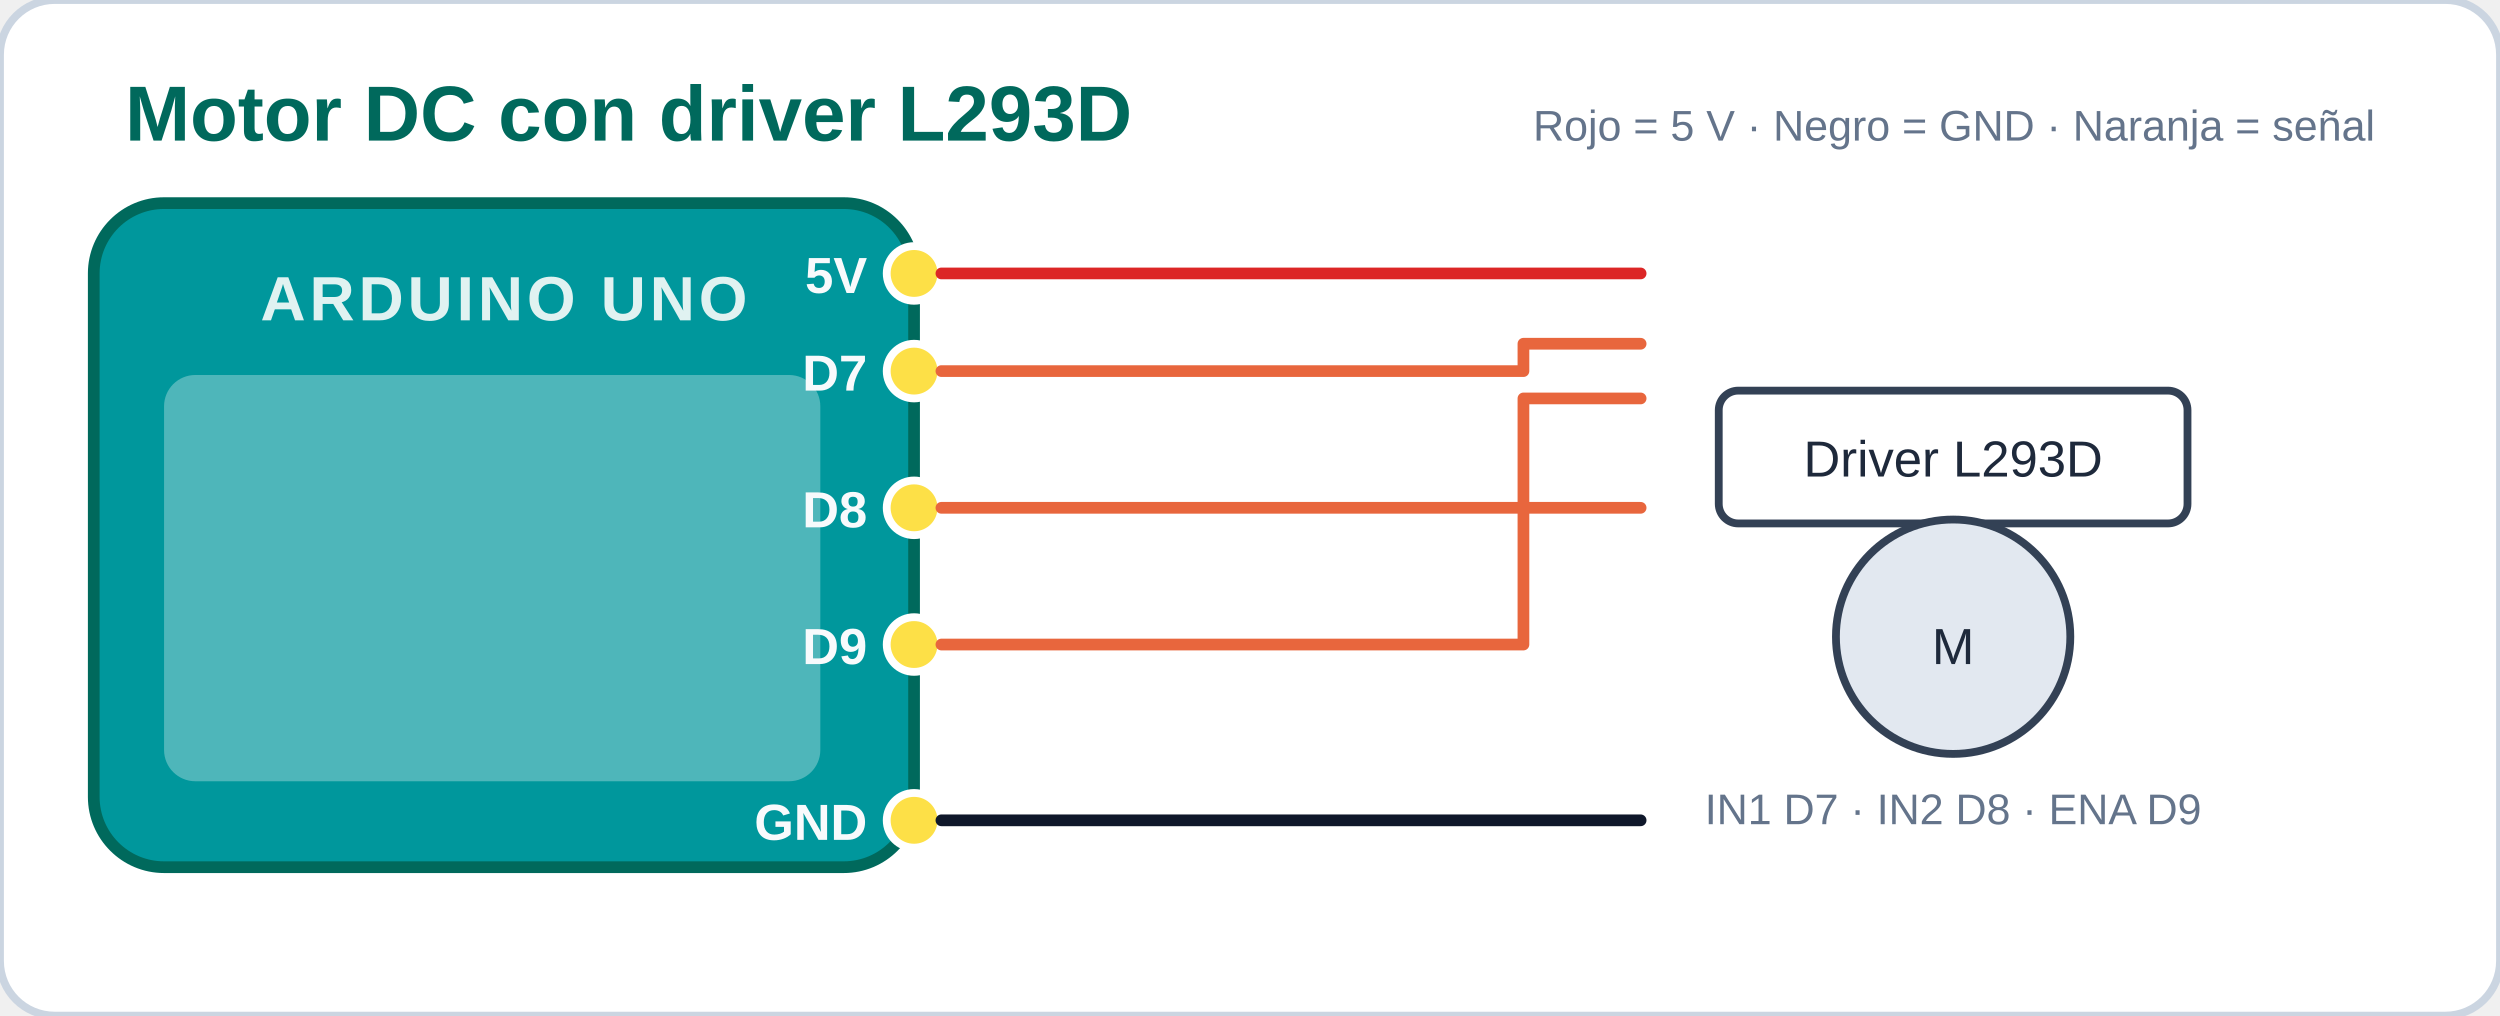
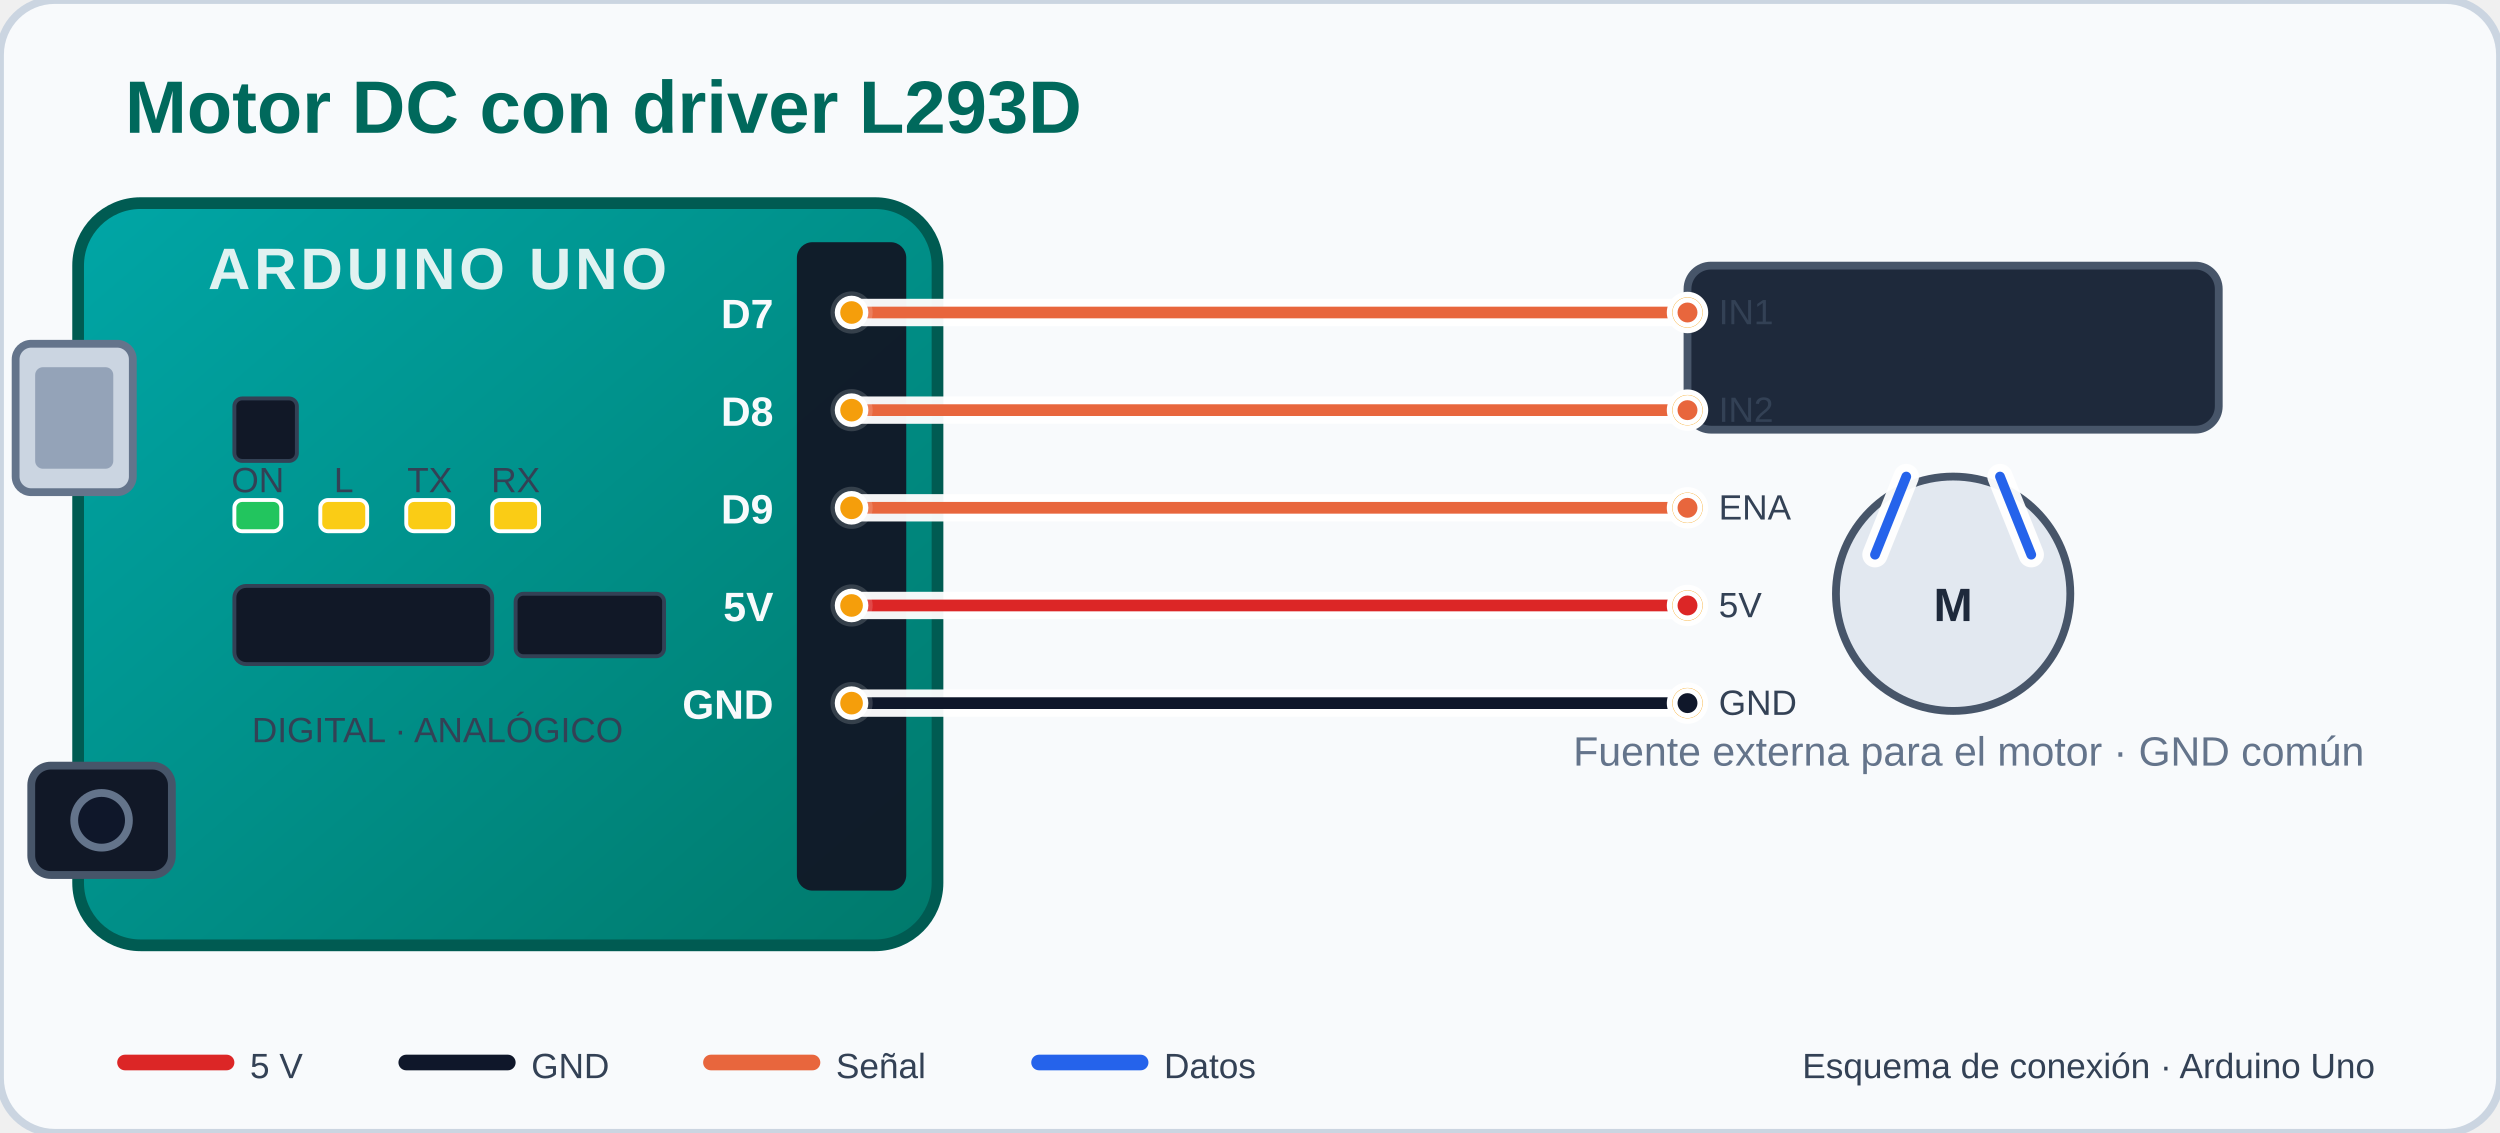
- <svg xmlns="http://www.w3.org/2000/svg" viewBox="0 0 640 260" role="img" aria-label="Motor DC con driver L293D">
+ <svg xmlns="http://www.w3.org/2000/svg" width="640" height="290" viewBox="0 0 640 290" role="img" aria-label="Motor DC con driver L293D">
+   <defs>
+     <linearGradient id="tablero" x1="0" y1="0" x2="1" y2="1">
+       <stop offset="0%" stop-color="#00a6a6" />
+       <stop offset="100%" stop-color="#00796b" />
+     </linearGradient>
+     <linearGradient id="pantalla" x1="0" y1="0" x2="0" y2="1">
+       <stop offset="0%" stop-color="#cfe8d8" />
+       <stop offset="100%" stop-color="#a9ccb8" />
+     </linearGradient>
+   </defs>
  <style>
    text{font-family:"Segoe UI",Arial,sans-serif;fill:#1e293b}
-     .titulo{font-size:20px;font-weight:700;fill:#00695c}
-     .pin{font-size:13px;font-weight:700;fill:#f8fafc}
-     .etq{font-size:13px}
-     .small{font-size:11px;fill:#64748b}
-     .board{font-size:16px;font-weight:700;fill:#e0f2f1;letter-spacing:1px}
+     .titulo{font-size:19px;font-weight:700;fill:#00695c}
+     .board{font-size:15px;font-weight:700;fill:#e0f2f1;letter-spacing:1px}
+     .pin{font-size:10.5px;font-weight:700;fill:#f8fafc}
+     .etq{font-size:12px;font-weight:600}
+     .small{font-size:10.5px;fill:#64748b}
+     .tiny{font-size:9px;fill:#334155}
+     .solda{fill:#f59e0b;stroke:#ffffff;stroke-width:1.4}
+     .patita{fill:#cbd5e1;stroke:#475569;stroke-width:1}
  </style>
-   <rect width="640" height="260" rx="14" fill="#ffffff" stroke="#cbd5e1" stroke-width="2" />
-   <text x="32" y="36" class="titulo">Motor DC con driver L293D</text>
-   <text x="608" y="36" text-anchor="end" class="small">Rojo = 5 V · Negro = GND · Naranja = señal</text>
-   <rect x="24" y="52" width="210" height="170" rx="18" fill="#00979c" stroke="#00695c" stroke-width="3" />
-   <text x="129" y="82" text-anchor="middle" class="board">ARDUINO UNO</text>
-   <rect x="42" y="96" width="168" height="104" rx="8" fill="#e0f2f1" opacity=".35" />
-   <circle cx="234" cy="95" r="7" fill="#fde047" stroke="#ffffff" stroke-width="2" />
-   <text x="222" y="100" text-anchor="end" class="pin">D7</text>
-   <circle cx="234" cy="130" r="7" fill="#fde047" stroke="#ffffff" stroke-width="2" />
-   <text x="222" y="135" text-anchor="end" class="pin">D8</text>
-   <circle cx="234" cy="165" r="7" fill="#fde047" stroke="#ffffff" stroke-width="2" />
-   <text x="222" y="170" text-anchor="end" class="pin">D9</text>
-   <circle cx="234" cy="210" r="7" fill="#fde047" stroke="#ffffff" stroke-width="2" />
-   <text x="222" y="215" text-anchor="end" class="pin">GND</text>
-   <circle cx="234" cy="70" r="7" fill="#fde047" stroke="#ffffff" stroke-width="2" />
-   <text x="222" y="75" text-anchor="end" class="pin">5V</text>
-   <polyline points="241,95 390,95 390,88 420,88" fill="none" stroke="#e8663d" stroke-width="3" stroke-linejoin="round" stroke-linecap="round" />
-   <polyline points="241,130 420,130" fill="none" stroke="#e8663d" stroke-width="3" stroke-linejoin="round" stroke-linecap="round" />
-   <polyline points="241,165 390,165 390,102 420,102" fill="none" stroke="#e8663d" stroke-width="3" stroke-linejoin="round" stroke-linecap="round" />
-   <polyline points="241,210 420,210" fill="none" stroke="#0f172a" stroke-width="3" stroke-linejoin="round" stroke-linecap="round" />
-   <polyline points="241,70 420,70" fill="none" stroke="#dc2626" stroke-width="3" stroke-linejoin="round" stroke-linecap="round" />
-   <rect x="440" y="100" width="120" height="34" rx="5" fill="#ffffff" stroke="#334155" stroke-width="2" />
-   <text x="500" y="122" text-anchor="middle" class="etq">Driver L293D</text>
-   <circle cx="500" cy="163" r="30" fill="#e2e8f0" stroke="#334155" stroke-width="2" />
-   <text x="500" y="170" text-anchor="middle" class="etq">M</text>
-   <text x="500" y="211" text-anchor="middle" class="small">IN1 D7 · IN2 D8 · ENA D9</text>
+   <rect width="640" height="290" rx="14" fill="#f8fafc" stroke="#cbd5e1" stroke-width="2" />
+   <text x="32" y="34" text-anchor="start" class="titulo">Motor DC con driver L293D</text>
+   <rect x="20" y="52" width="220" height="190" rx="16" fill="url(#tablero)" stroke="#005b52" stroke-width="3" />
+   <rect x="4" y="88" width="30" height="38" rx="4" fill="#cbd5e1" stroke="#64748b" stroke-width="2" />
+   <rect x="9" y="94" width="20" height="26" rx="2" fill="#94a3b8" />
+   <rect x="8" y="196" width="36" height="28" rx="5" fill="#111827" stroke="#475569" stroke-width="2" />
+   <circle cx="26" cy="210" r="7" fill="#0f172a" stroke="#64748b" stroke-width="2" />
+   <rect x="60" y="150" width="66" height="20" rx="3" fill="#111827" stroke="#334155" />
+   <rect x="132" y="152" width="38" height="16" rx="2" fill="#111827" stroke="#334155" />
+   <rect x="60" y="102" width="16" height="16" rx="2" fill="#111827" stroke="#334155" />
+   <rect x="60" y="128" width="12" height="8" rx="2" fill="#22c55e" stroke="#ffffff" stroke-width="1" />
+   <text x="66" y="126" text-anchor="middle" class="tiny">ON</text>
+   <rect x="82" y="128" width="12" height="8" rx="2" fill="#facc15" stroke="#ffffff" stroke-width="1" />
+   <text x="88" y="126" text-anchor="middle" class="tiny">L</text>
+   <rect x="104" y="128" width="12" height="8" rx="2" fill="#facc15" stroke="#ffffff" stroke-width="1" />
+   <text x="110" y="126" text-anchor="middle" class="tiny">TX</text>
+   <rect x="126" y="128" width="12" height="8" rx="2" fill="#facc15" stroke="#ffffff" stroke-width="1" />
+   <text x="132" y="126" text-anchor="middle" class="tiny">RX</text>
+   <rect x="204" y="62" width="28" height="166" rx="4" fill="#111827" opacity=".96" />
+   <text x="112" y="74" text-anchor="middle" class="board">ARDUINO UNO</text>
+   <text x="112" y="190" text-anchor="middle" class="tiny">DIGITAL  ·  ANALÓGICO</text>
+   <polyline points="218,80 432,80" fill="none" stroke="#ffffff" stroke-width="7" stroke-linejoin="round" stroke-linecap="round" opacity=".95" />
+   <polyline points="218,80 432,80" fill="none" stroke="#e8663d" stroke-width="3" stroke-linejoin="round" stroke-linecap="round" />
+   <polyline points="218,105 432,105" fill="none" stroke="#ffffff" stroke-width="7" stroke-linejoin="round" stroke-linecap="round" opacity=".95" />
+   <polyline points="218,105 432,105" fill="none" stroke="#e8663d" stroke-width="3" stroke-linejoin="round" stroke-linecap="round" />
+   <polyline points="218,130 432,130" fill="none" stroke="#ffffff" stroke-width="7" stroke-linejoin="round" stroke-linecap="round" opacity=".95" />
+   <polyline points="218,130 432,130" fill="none" stroke="#e8663d" stroke-width="3" stroke-linejoin="round" stroke-linecap="round" />
+   <polyline points="218,155 432,155" fill="none" stroke="#ffffff" stroke-width="7" stroke-linejoin="round" stroke-linecap="round" opacity=".95" />
+   <polyline points="218,155 432,155" fill="none" stroke="#dc2626" stroke-width="3" stroke-linejoin="round" stroke-linecap="round" />
+   <polyline points="218,180 432,180" fill="none" stroke="#ffffff" stroke-width="7" stroke-linejoin="round" stroke-linecap="round" opacity=".95" />
+   <polyline points="218,180 432,180" fill="none" stroke="#0f172a" stroke-width="3" stroke-linejoin="round" stroke-linecap="round" />
+   <rect x="432" y="68" width="136" height="42" rx="6" fill="#1e293b" stroke="#475569" stroke-width="2" />
+   <text x="500" y="95" text-anchor="middle" class="etq" fill="#e2e8f0">Driver L293D</text>
+   <circle cx="432" cy="80" r="4.6" class="solda" />
+   <circle cx="432" cy="80" r="3.2" fill="#e8663d" stroke="#ffffff" stroke-width="1.3" />
+   <text x="440" y="83" text-anchor="start" class="tiny">IN1</text>
+   <circle cx="432" cy="105" r="4.6" class="solda" />
+   <circle cx="432" cy="105" r="3.2" fill="#e8663d" stroke="#ffffff" stroke-width="1.3" />
+   <text x="440" y="108" text-anchor="start" class="tiny">IN2</text>
+   <circle cx="432" cy="130" r="4.6" class="solda" />
+   <circle cx="432" cy="130" r="3.2" fill="#e8663d" stroke="#ffffff" stroke-width="1.3" />
+   <text x="440" y="133" text-anchor="start" class="tiny">ENA</text>
+   <circle cx="432" cy="155" r="4.6" class="solda" />
+   <circle cx="432" cy="155" r="3.2" fill="#dc2626" stroke="#ffffff" stroke-width="1.3" />
+   <text x="440" y="158" text-anchor="start" class="tiny">5V</text>
+   <circle cx="432" cy="180" r="4.6" class="solda" />
+   <circle cx="432" cy="180" r="3.2" fill="#0f172a" stroke="#ffffff" stroke-width="1.3" />
+   <text x="440" y="183" text-anchor="start" class="tiny">GND</text>
+   <circle cx="500" cy="152" r="30" fill="#e2e8f0" stroke="#475569" stroke-width="2" />
+   <text x="500" y="159" text-anchor="middle" class="etq">M</text>
+   <polyline points="488,122 480,142" fill="none" stroke="#ffffff" stroke-width="6.5" stroke-linejoin="round" stroke-linecap="round" opacity=".95" />
+   <polyline points="488,122 480,142" fill="none" stroke="#2563eb" stroke-width="2.5" stroke-linejoin="round" stroke-linecap="round" />
+   <polyline points="512,122 520,142" fill="none" stroke="#ffffff" stroke-width="6.5" stroke-linejoin="round" stroke-linecap="round" opacity=".95" />
+   <polyline points="512,122 520,142" fill="none" stroke="#2563eb" stroke-width="2.5" stroke-linejoin="round" stroke-linecap="round" />
+   <text x="504" y="196" text-anchor="middle" class="small">Fuente externa para el motor · GND común</text>
+   <text x="198" y="84" text-anchor="end" class="pin">D7</text>
+   <circle cx="218" cy="80" r="5.4" fill="#ffffff" opacity=".16" />
+   <circle cx="218" cy="80" r="3.6" class="solda" />
+   <text x="198" y="109" text-anchor="end" class="pin">D8</text>
+   <circle cx="218" cy="105" r="5.4" fill="#ffffff" opacity=".16" />
+   <circle cx="218" cy="105" r="3.6" class="solda" />
+   <text x="198" y="134" text-anchor="end" class="pin">D9</text>
+   <circle cx="218" cy="130" r="5.4" fill="#ffffff" opacity=".16" />
+   <circle cx="218" cy="130" r="3.6" class="solda" />
+   <text x="198" y="159" text-anchor="end" class="pin">5V</text>
+   <circle cx="218" cy="155" r="5.4" fill="#ffffff" opacity=".16" />
+   <circle cx="218" cy="155" r="3.6" class="solda" />
+   <text x="198" y="184" text-anchor="end" class="pin">GND</text>
+   <circle cx="218" cy="180" r="5.4" fill="#ffffff" opacity=".16" />
+   <circle cx="218" cy="180" r="3.6" class="solda" />
+   <line x1="32" y1="272" x2="58" y2="272" stroke="#dc2626" stroke-width="4" stroke-linecap="round" />
+   <text x="64" y="276" text-anchor="start" class="tiny">5 V</text>
+   <line x1="104" y1="272" x2="130" y2="272" stroke="#0f172a" stroke-width="4" stroke-linecap="round" />
+   <text x="136" y="276" text-anchor="start" class="tiny">GND</text>
+   <line x1="182" y1="272" x2="208" y2="272" stroke="#e8663d" stroke-width="4" stroke-linecap="round" />
+   <text x="214" y="276" text-anchor="start" class="tiny">Señal</text>
+   <line x1="266" y1="272" x2="292" y2="272" stroke="#2563eb" stroke-width="4" stroke-linecap="round" />
+   <text x="298" y="276" text-anchor="start" class="tiny">Datos</text>
+   <text x="608" y="276" text-anchor="end" class="tiny">Esquema de conexión · Arduino Uno</text>
</svg>
